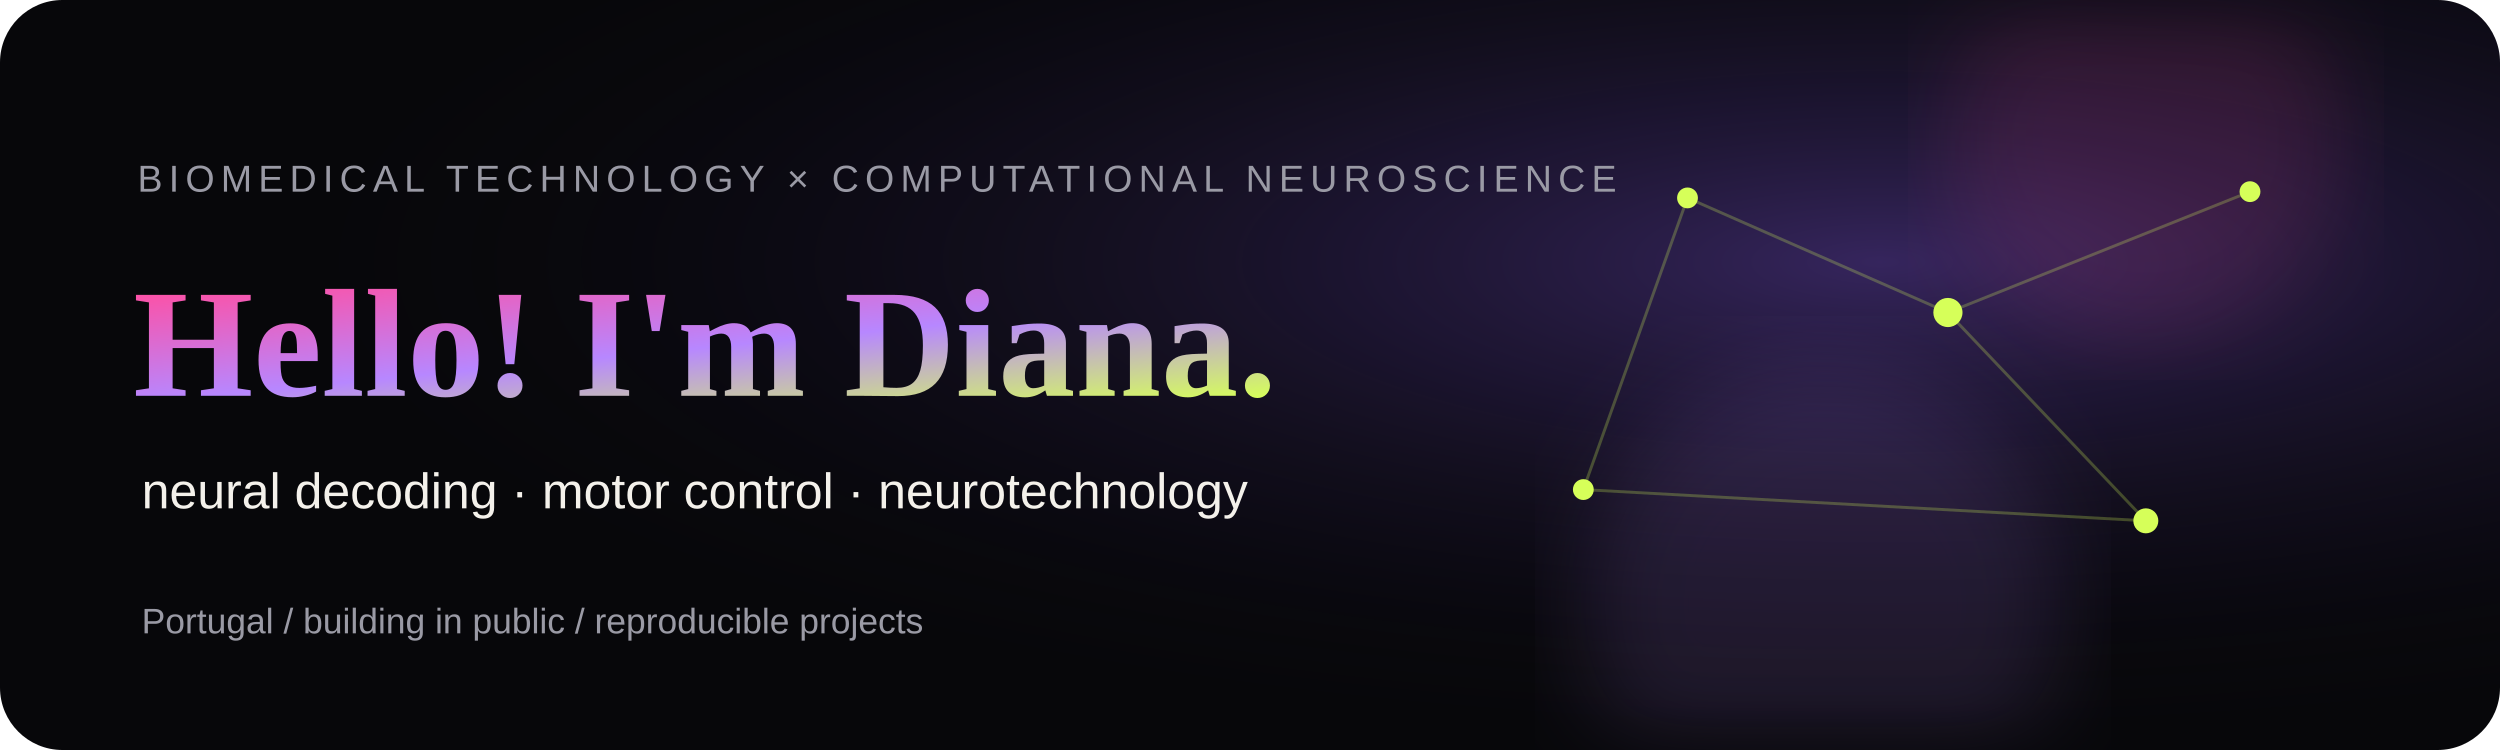
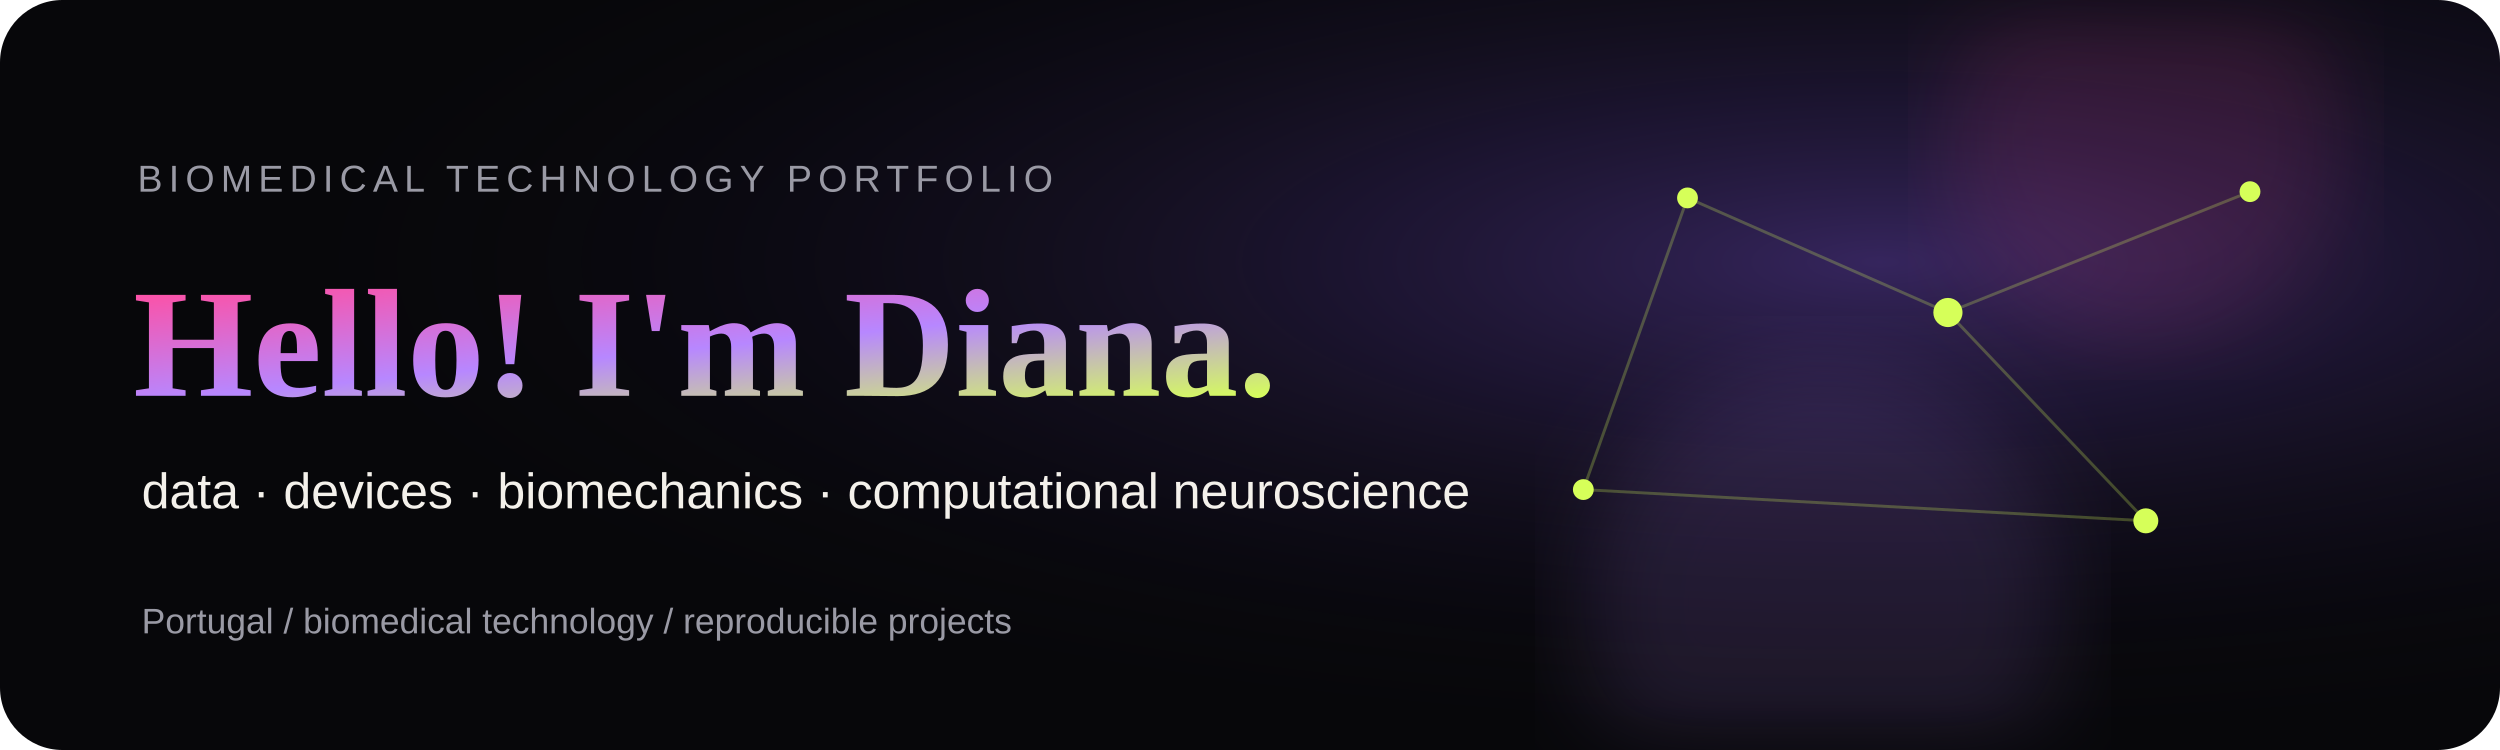
<svg xmlns="http://www.w3.org/2000/svg" width="1200" height="360" viewBox="0 0 1200 360" role="img" aria-labelledby="title desc">
  <defs>
    <linearGradient id="g" x1="0" x2="1" y1="0" y2="1">
      <stop offset="0" stop-color="#ff4fa3" />
      <stop offset="0.52" stop-color="#b787ff" />
      <stop offset="1" stop-color="#d6ff59" />
    </linearGradient>
    <radialGradient id="r" cx="75%" cy="35%" r="65%">
      <stop offset="0" stop-color="#8b5cf6" stop-opacity=".35" />
      <stop offset="1" stop-color="#07070a" stop-opacity="0" />
    </radialGradient>
    <filter id="blur">
      <feGaussianBlur stdDeviation="22" />
    </filter>
  </defs>
  <rect width="1200" height="360" rx="30" fill="#07070a" />
  <rect width="1200" height="360" rx="30" fill="url(#r)" />
  <circle cx="1030" cy="68" r="95" fill="#ff4fa3" opacity=".12" filter="url(#blur)" />
  <circle cx="875" cy="290" r="115" fill="#b787ff" opacity=".13" filter="url(#blur)" />
  <g opacity=".25" stroke="#d6ff59" stroke-width="1.4">
    <line x1="810" y1="95" x2="935" y2="150" />
    <line x1="935" y1="150" x2="1080" y2="92" />
    <line x1="935" y1="150" x2="1030" y2="250" />
    <line x1="810" y1="95" x2="760" y2="235" />
    <line x1="760" y1="235" x2="1030" y2="250" />
  </g>
  <g fill="#d6ff59">
    <circle cx="810" cy="95" r="5" />
    <circle cx="935" cy="150" r="7" />
    <circle cx="1080" cy="92" r="5" />
    <circle cx="1030" cy="250" r="6" />
    <circle cx="760" cy="235" r="5" />
  </g>
-   <text x="66" y="92" fill="#9a9aa5" font-family="Arial, Helvetica, sans-serif" font-size="18" letter-spacing="3">BIOMEDICAL TECHNOLOGY × COMPUTATIONAL NEUROSCIENCE</text>
+   <text x="66" y="92" fill="#9a9aa5" font-family="Arial, Helvetica, sans-serif" font-size="18" letter-spacing="3">BIOMEDICAL TECHNOLOGY PORTFOLIO</text>
  <text x="64" y="190" fill="url(#g)" font-family="Georgia, 'Times New Roman', serif" font-size="74" font-weight="700">Hello! I'm Diana.</text>
-   <text x="68" y="244" fill="#f4f1eb" font-family="Arial, Helvetica, sans-serif" font-size="24">neural decoding · motor control · neurotechnology</text>
-   <text x="68" y="304" fill="#9a9aa5" font-family="Arial, Helvetica, sans-serif" font-size="17">Portugal  /  building in public  /  reproducible projects</text>
+   <text x="68" y="244" fill="#f4f1eb" font-family="Arial, Helvetica, sans-serif" font-size="24">data · devices · biomechanics · computational neuroscience</text>
+   <text x="68" y="304" fill="#9a9aa5" font-family="Arial, Helvetica, sans-serif" font-size="17">Portugal  /  biomedical technology  /  reproducible projects</text>
</svg>
